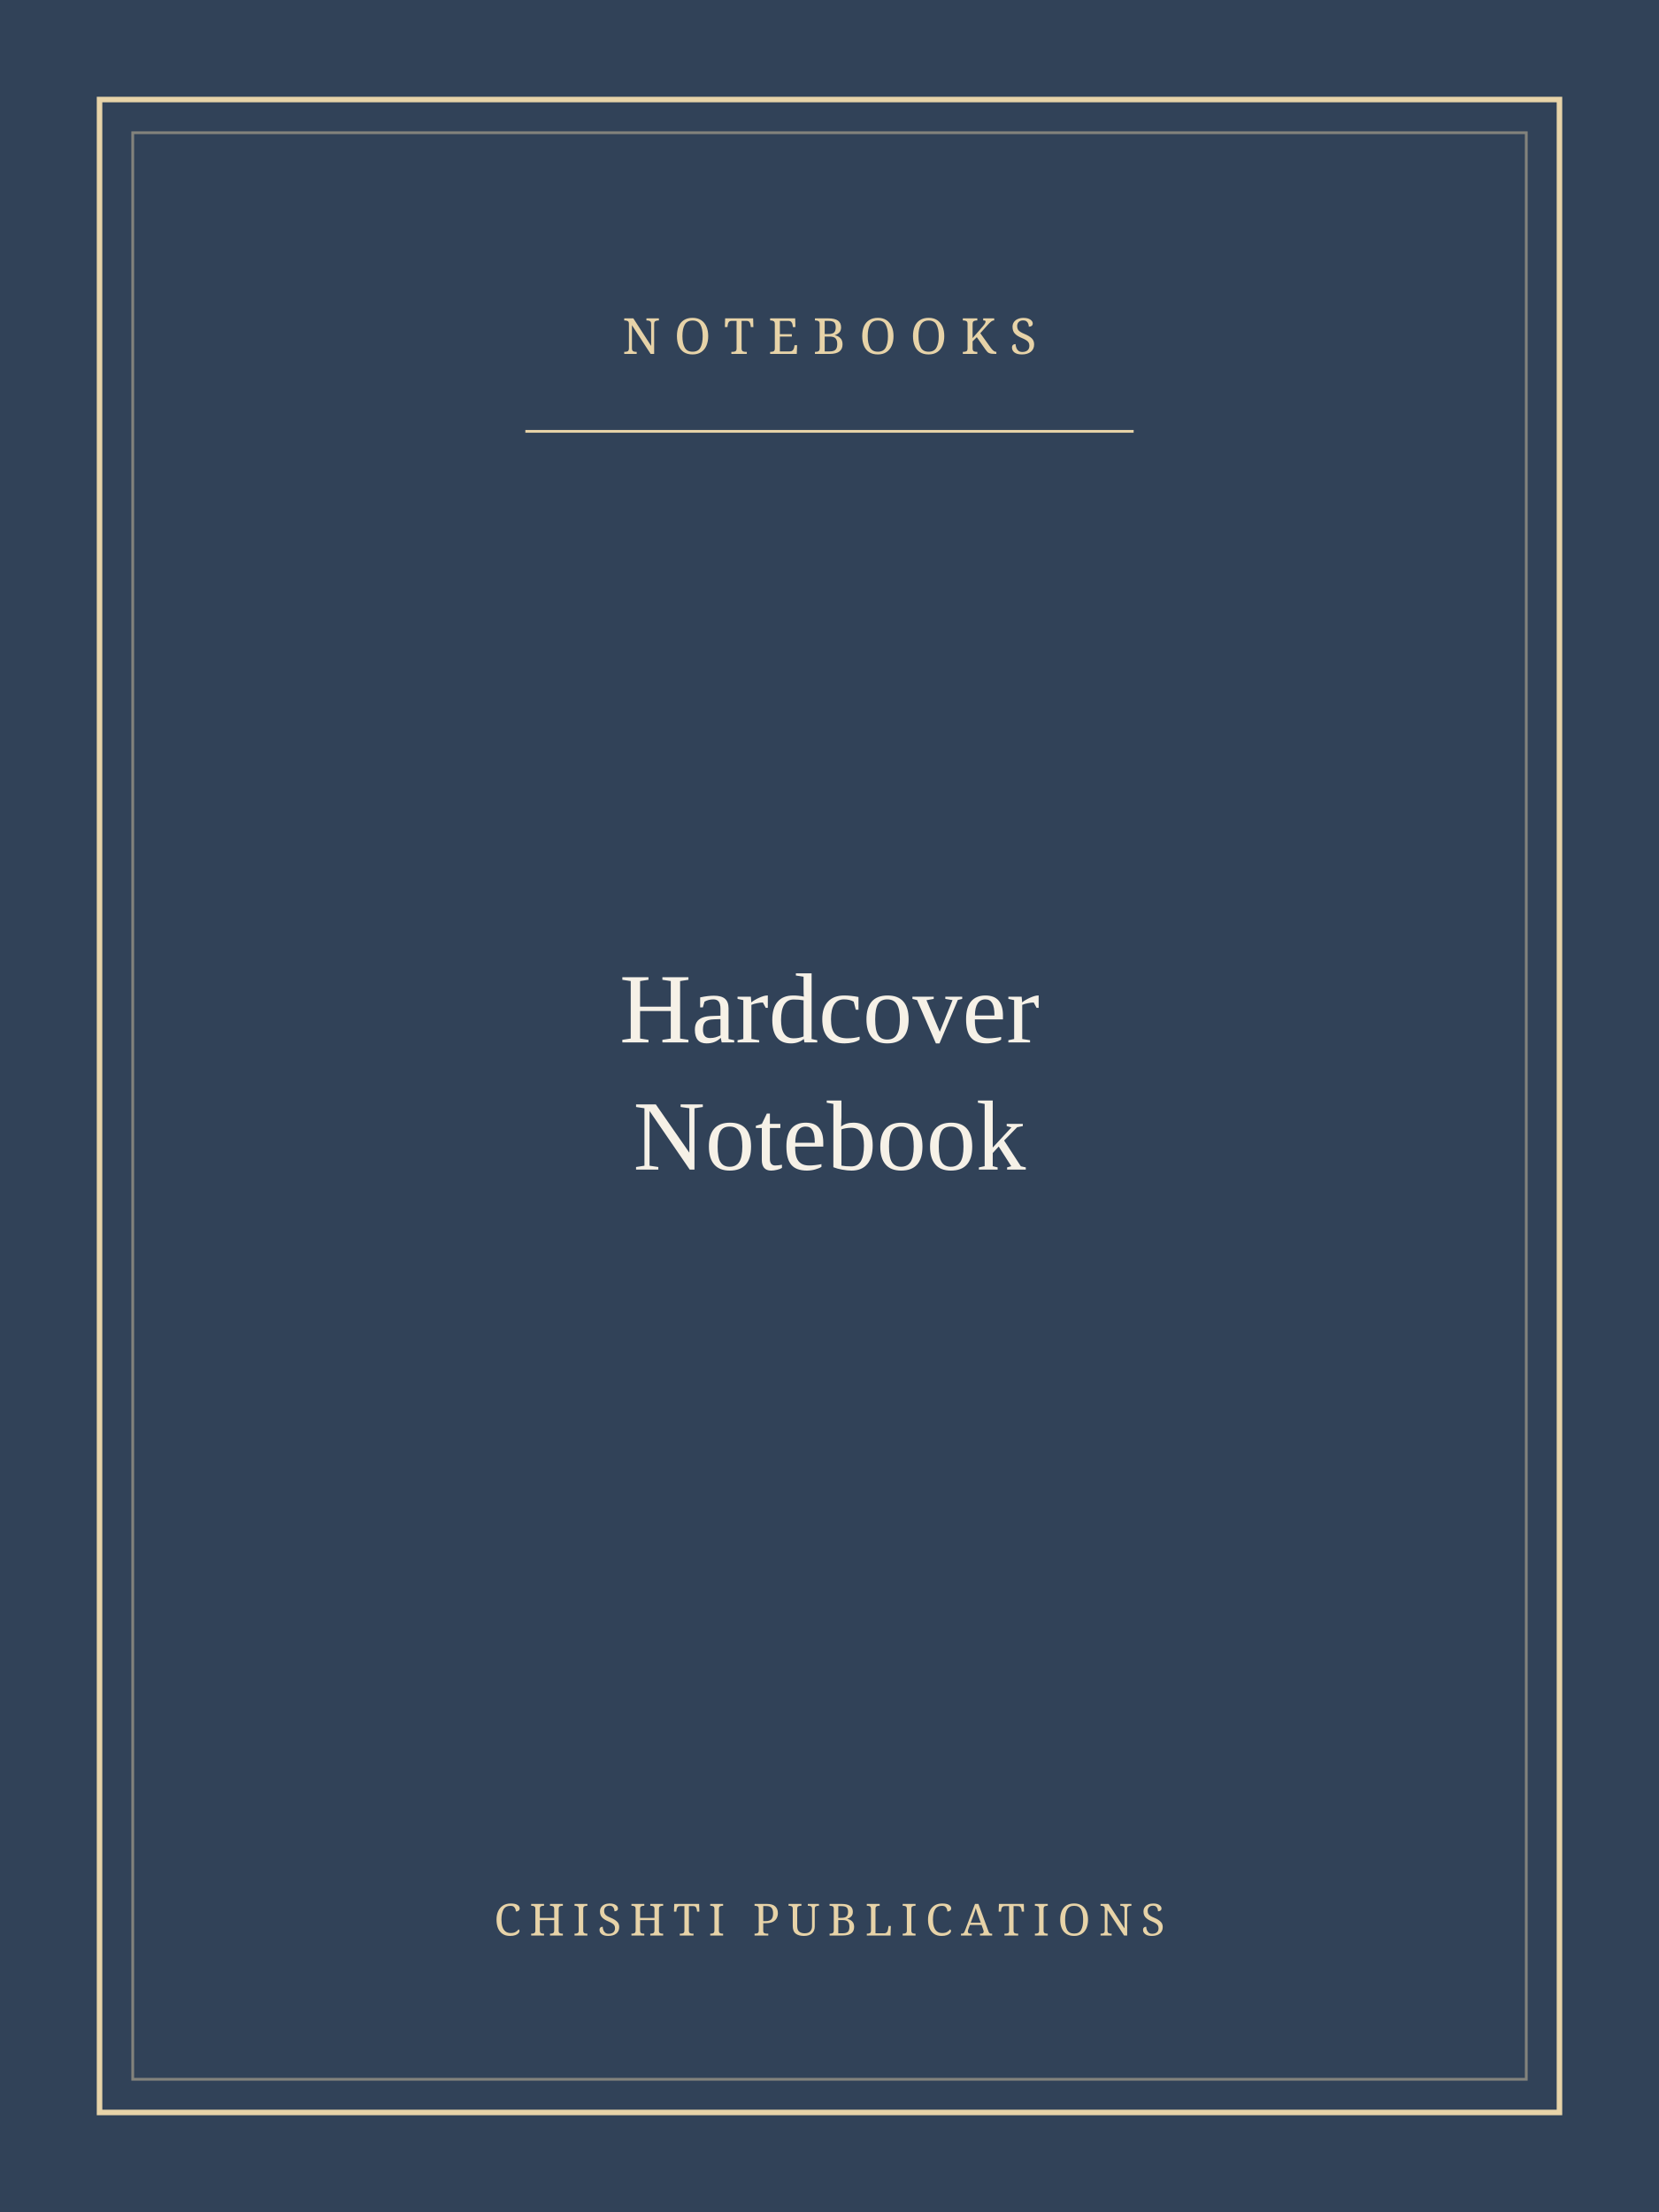
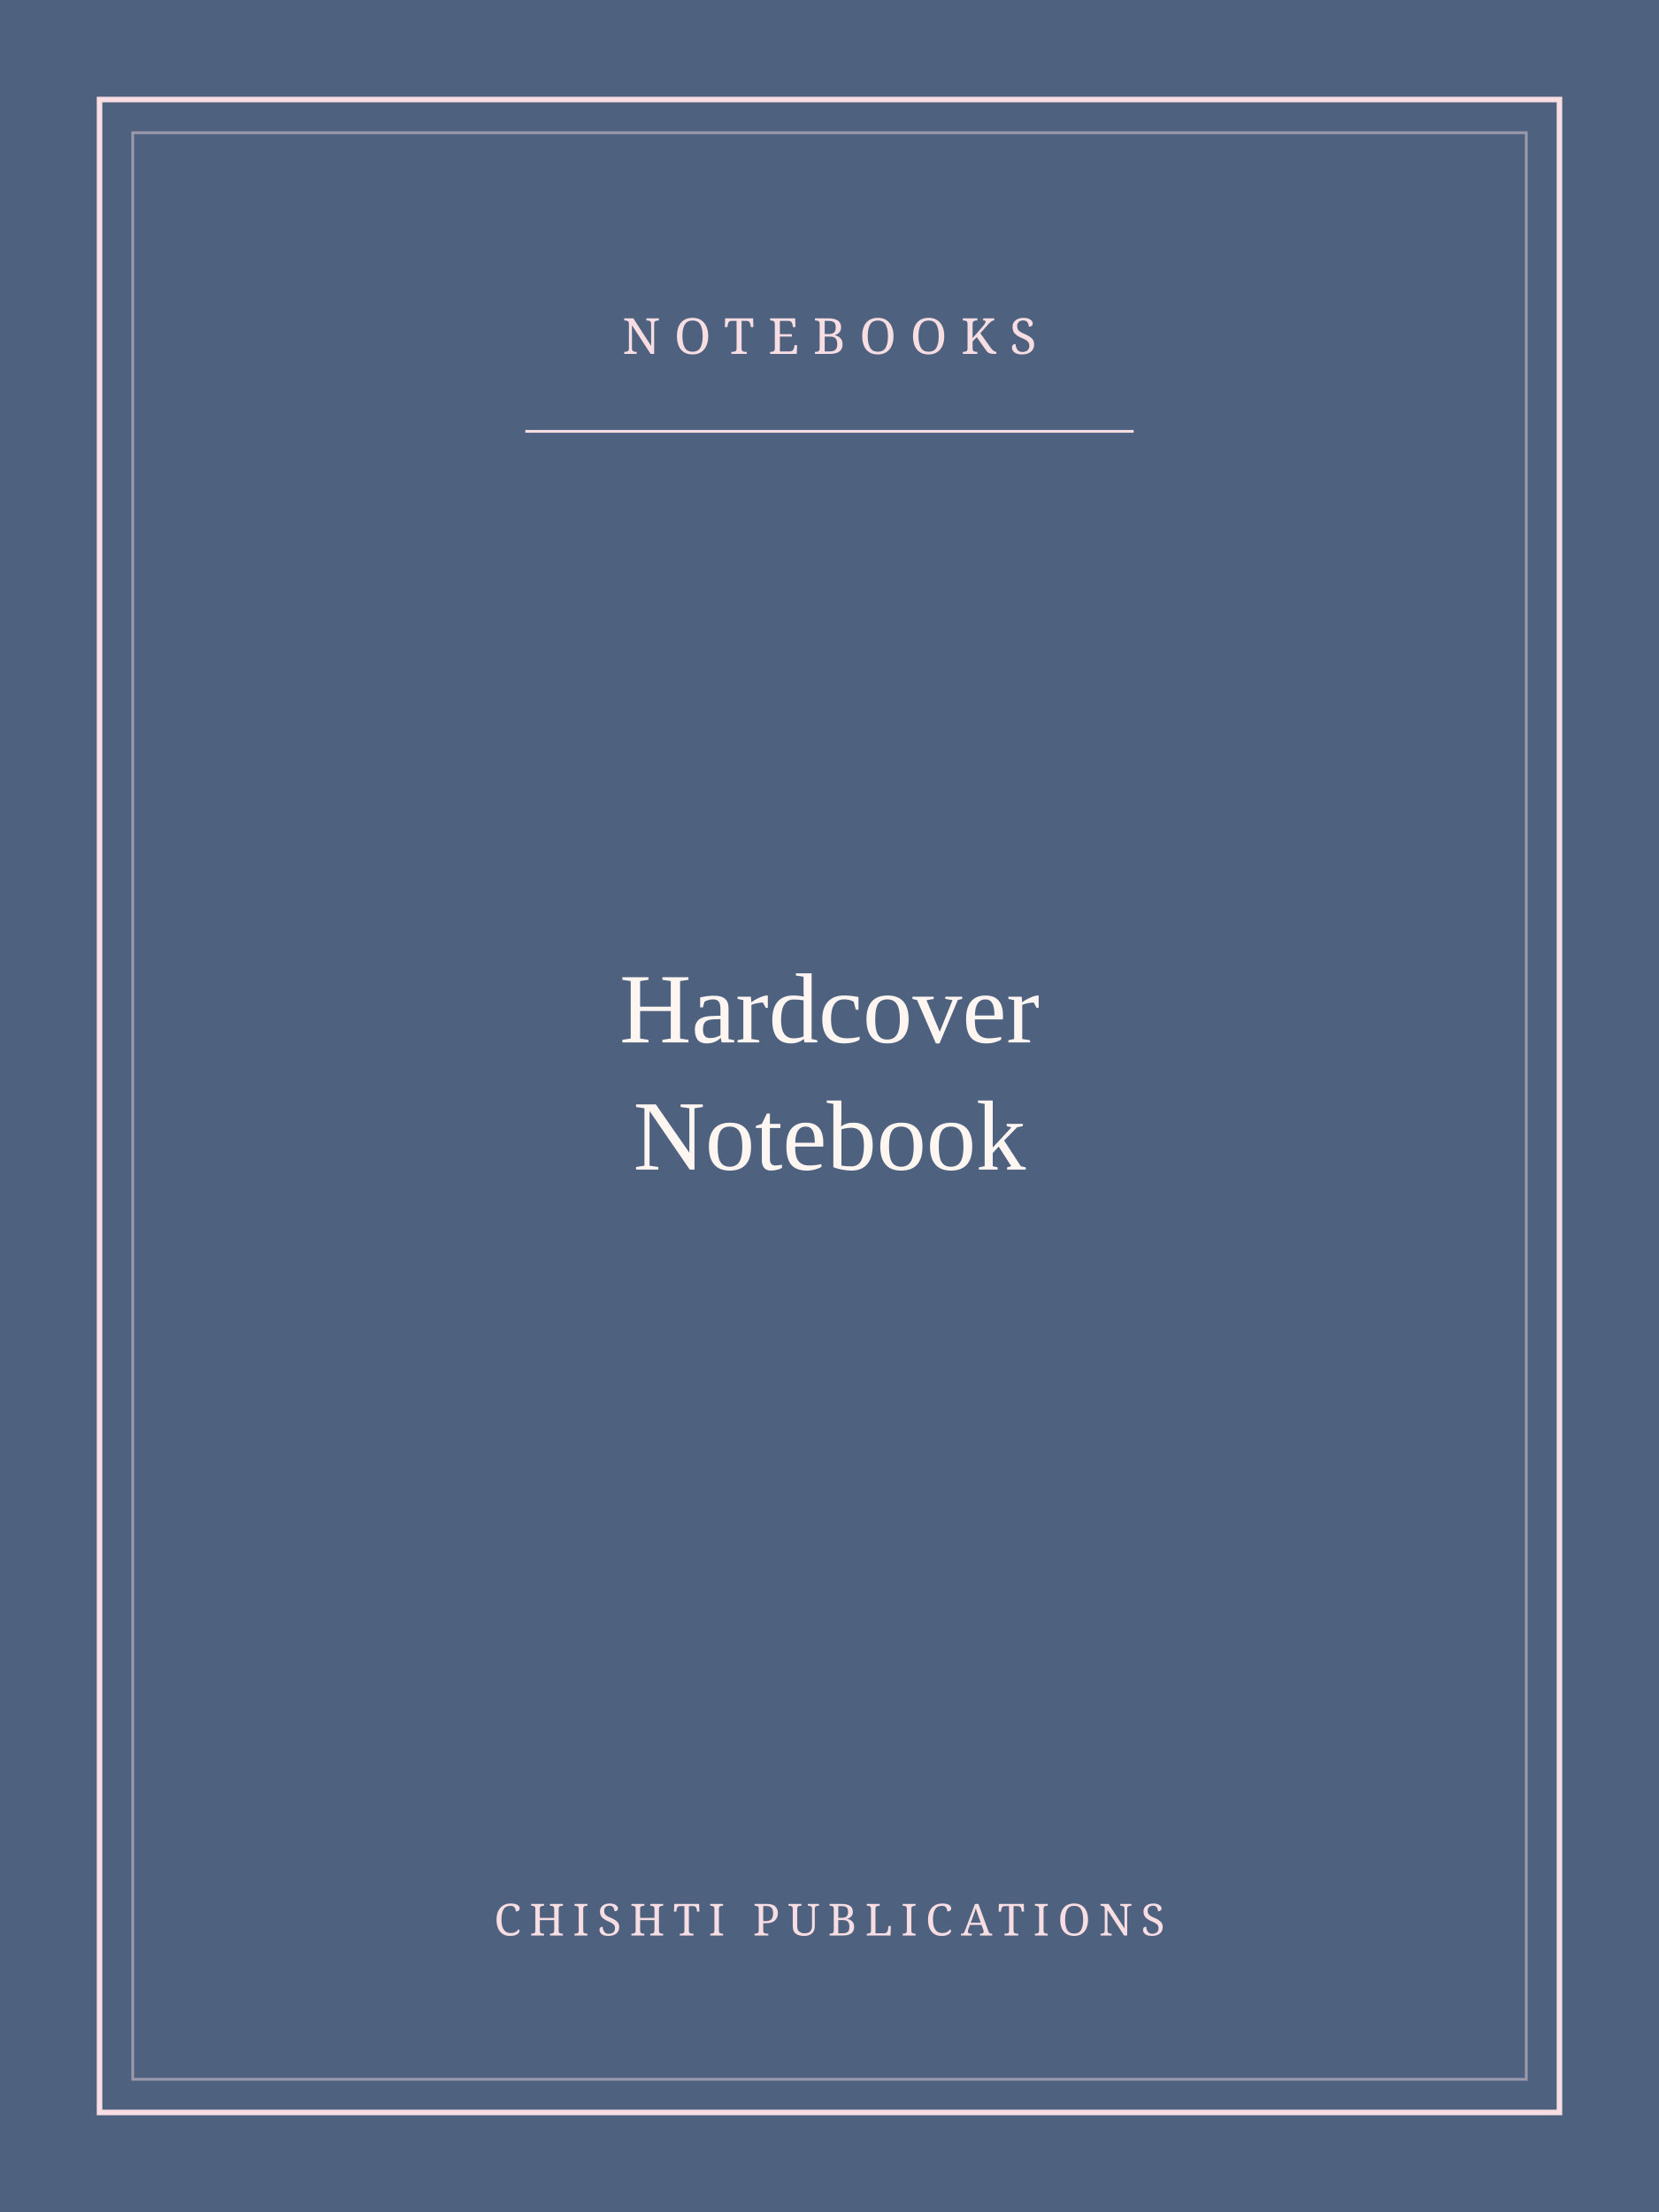
<svg xmlns="http://www.w3.org/2000/svg" viewBox="0 0 600 800" role="img" aria-label="Hardcover Notebook">
-   <rect width="600" height="800" fill="#314258" />
-   <rect x="36" y="36" width="528" height="728" fill="none" stroke="#E7D3A8" stroke-width="2" />
-   <rect x="48" y="48" width="504" height="704" fill="none" stroke="#E7D3A8" stroke-width="1" opacity="0.45" />
-   <text x="300" y="128" text-anchor="middle" fill="#E7D3A8" font-family="Georgia, serif" font-size="18" letter-spacing="5">NOTEBOOKS</text>
-   <line x1="190" y1="156" x2="410" y2="156" stroke="#E7D3A8" stroke-width="1" />
-   <text x="300" y="377" text-anchor="middle" fill="#F6F1E7" font-family="Georgia, 'Times New Roman', serif" font-size="36">Hardcover</text>
-   <text x="300" y="423" text-anchor="middle" fill="#F6F1E7" font-family="Georgia, 'Times New Roman', serif" font-size="36">Notebook</text>
-   <text x="300" y="700" text-anchor="middle" fill="#E7D3A8" font-family="Georgia, serif" font-size="16" letter-spacing="3">CHISHTI PUBLICATIONS</text>
+   <rect width="600" height="800" fill="#4E6280" />
+   <rect x="36" y="36" width="528" height="728" fill="none" stroke="#F8DDE2" stroke-width="2" />
+   <rect x="48" y="48" width="504" height="704" fill="none" stroke="#F8DDE2" stroke-width="1" opacity="0.45" />
+   <text x="300" y="128" text-anchor="middle" fill="#F8DDE2" font-family="Georgia, serif" font-size="18" letter-spacing="5">NOTEBOOKS</text>
+   <line x1="190" y1="156" x2="410" y2="156" stroke="#F8DDE2" stroke-width="1" />
+   <text x="300" y="377" text-anchor="middle" fill="#FFF6F2" font-family="Georgia, 'Times New Roman', serif" font-size="36">Hardcover</text>
+   <text x="300" y="423" text-anchor="middle" fill="#FFF6F2" font-family="Georgia, 'Times New Roman', serif" font-size="36">Notebook</text>
+   <text x="300" y="700" text-anchor="middle" fill="#F8DDE2" font-family="Georgia, serif" font-size="16" letter-spacing="3">CHISHTI PUBLICATIONS</text>
</svg>
